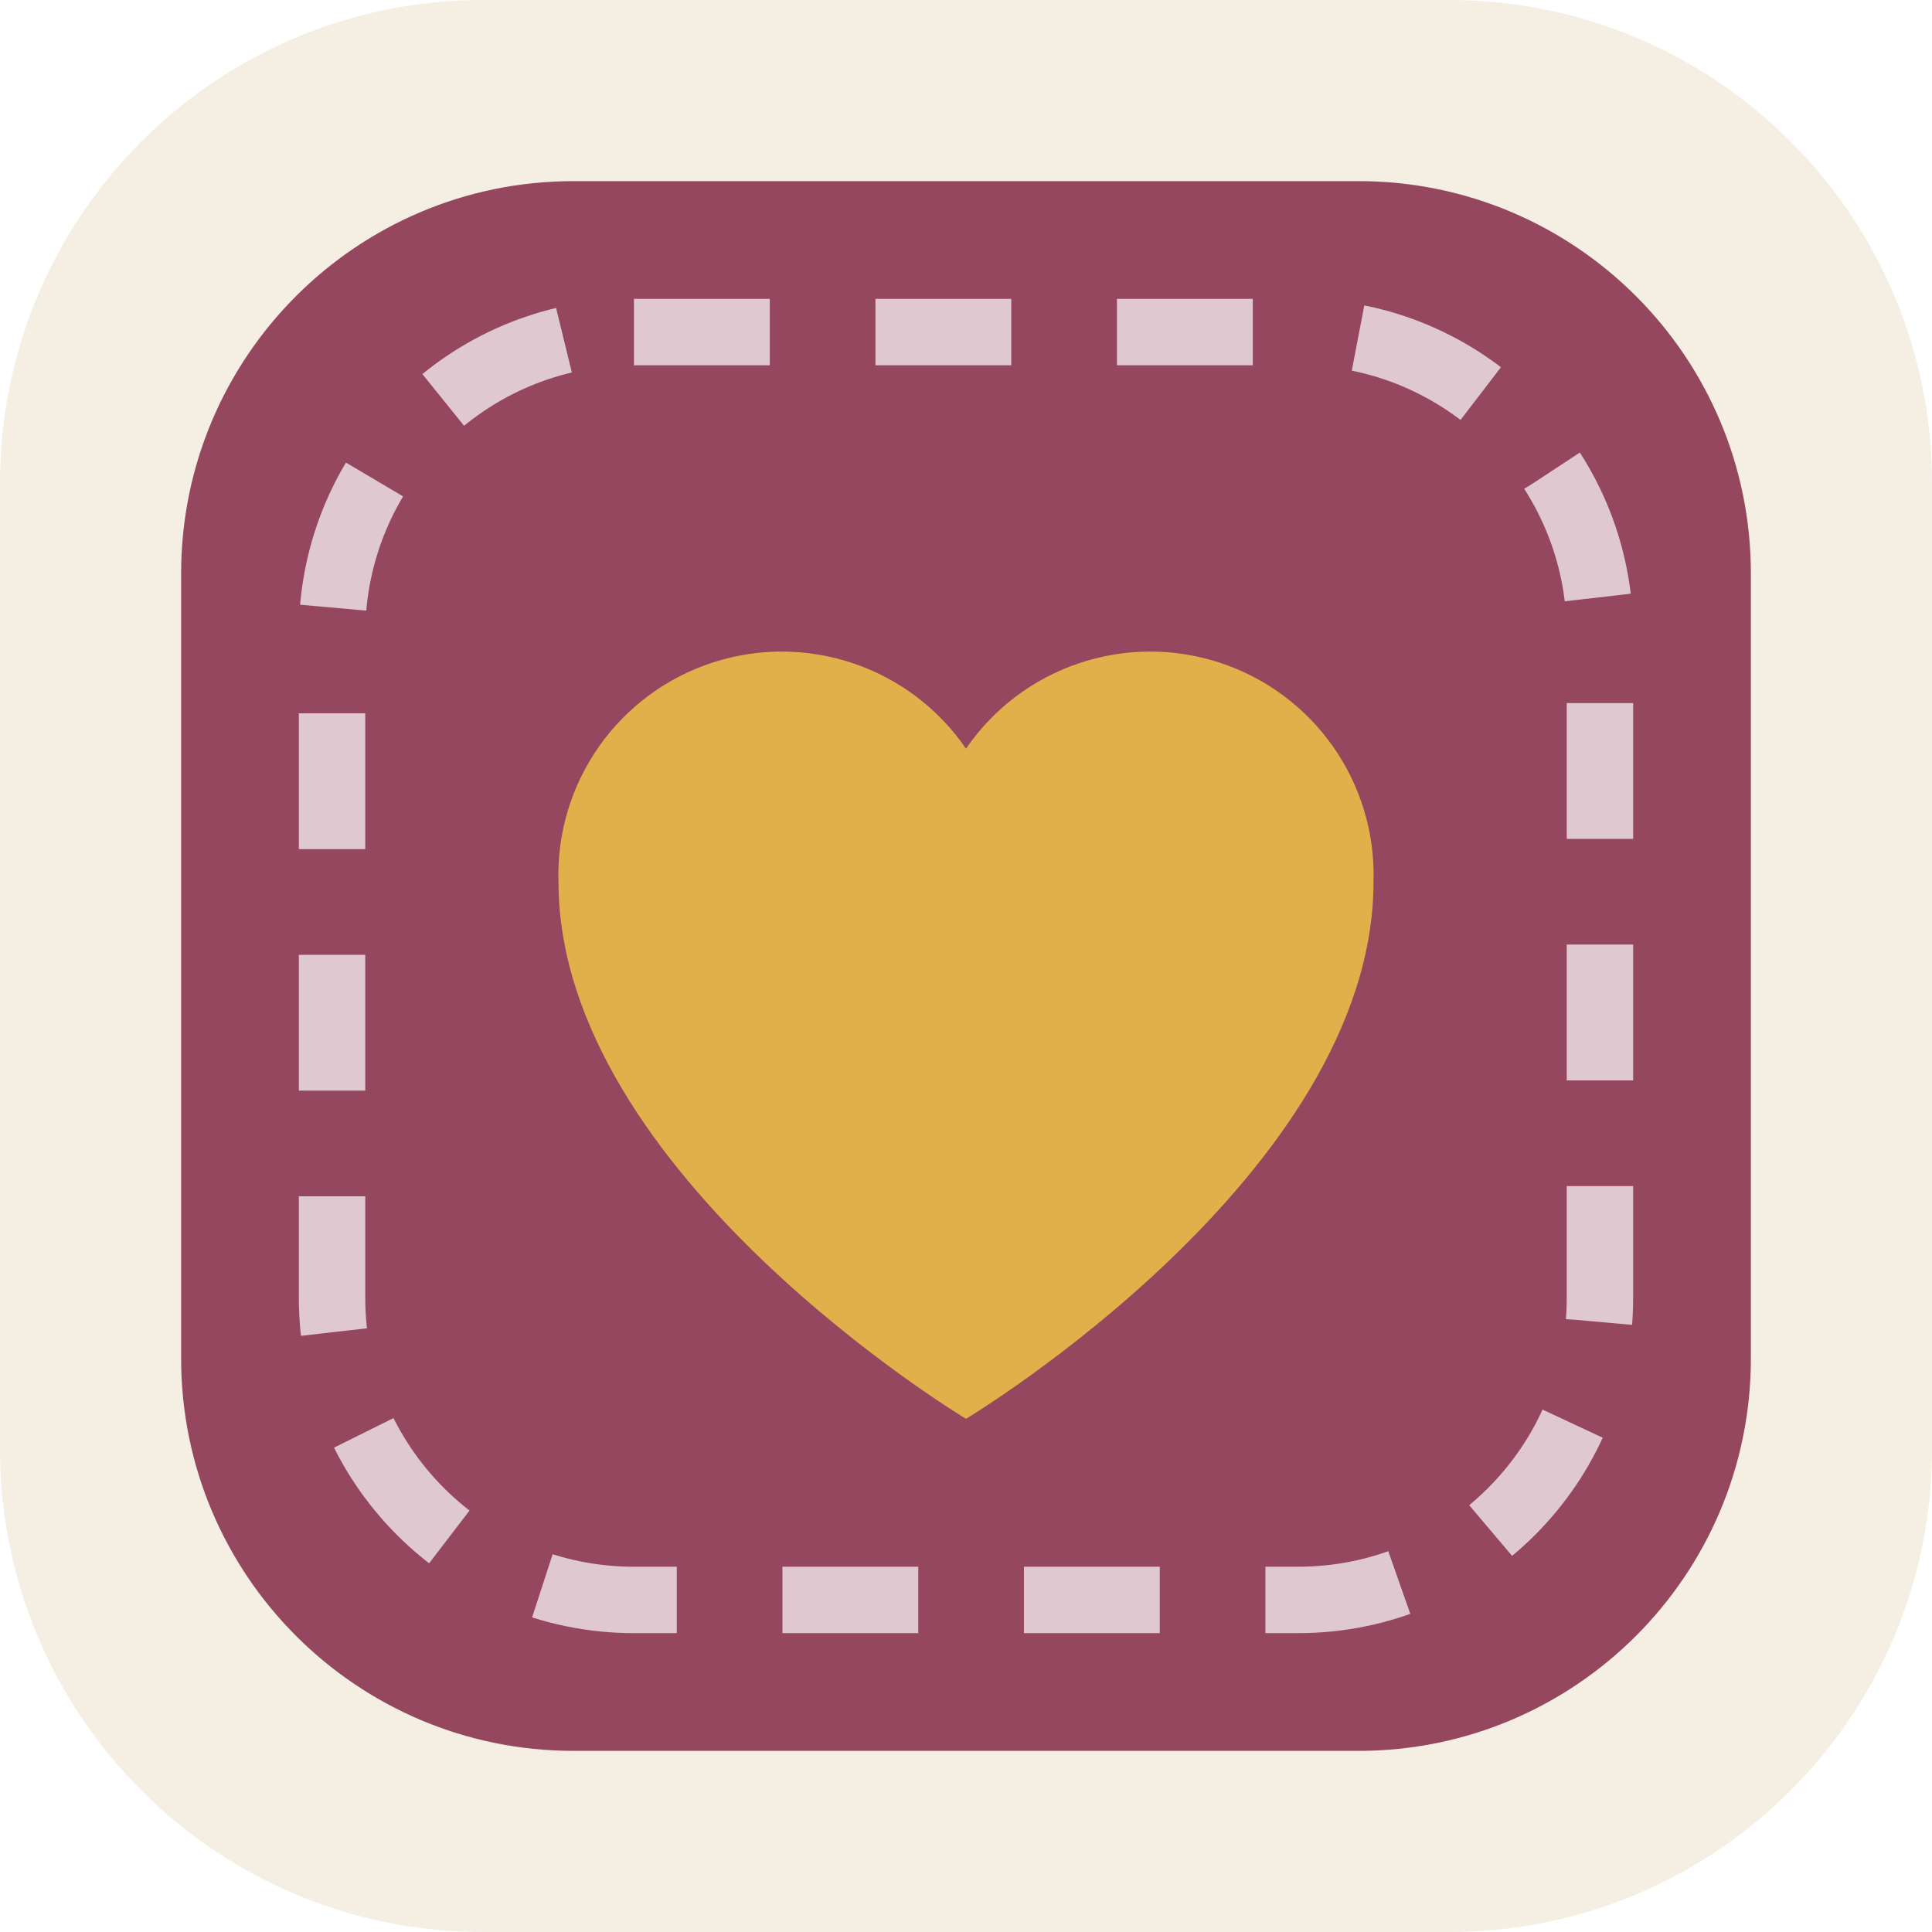
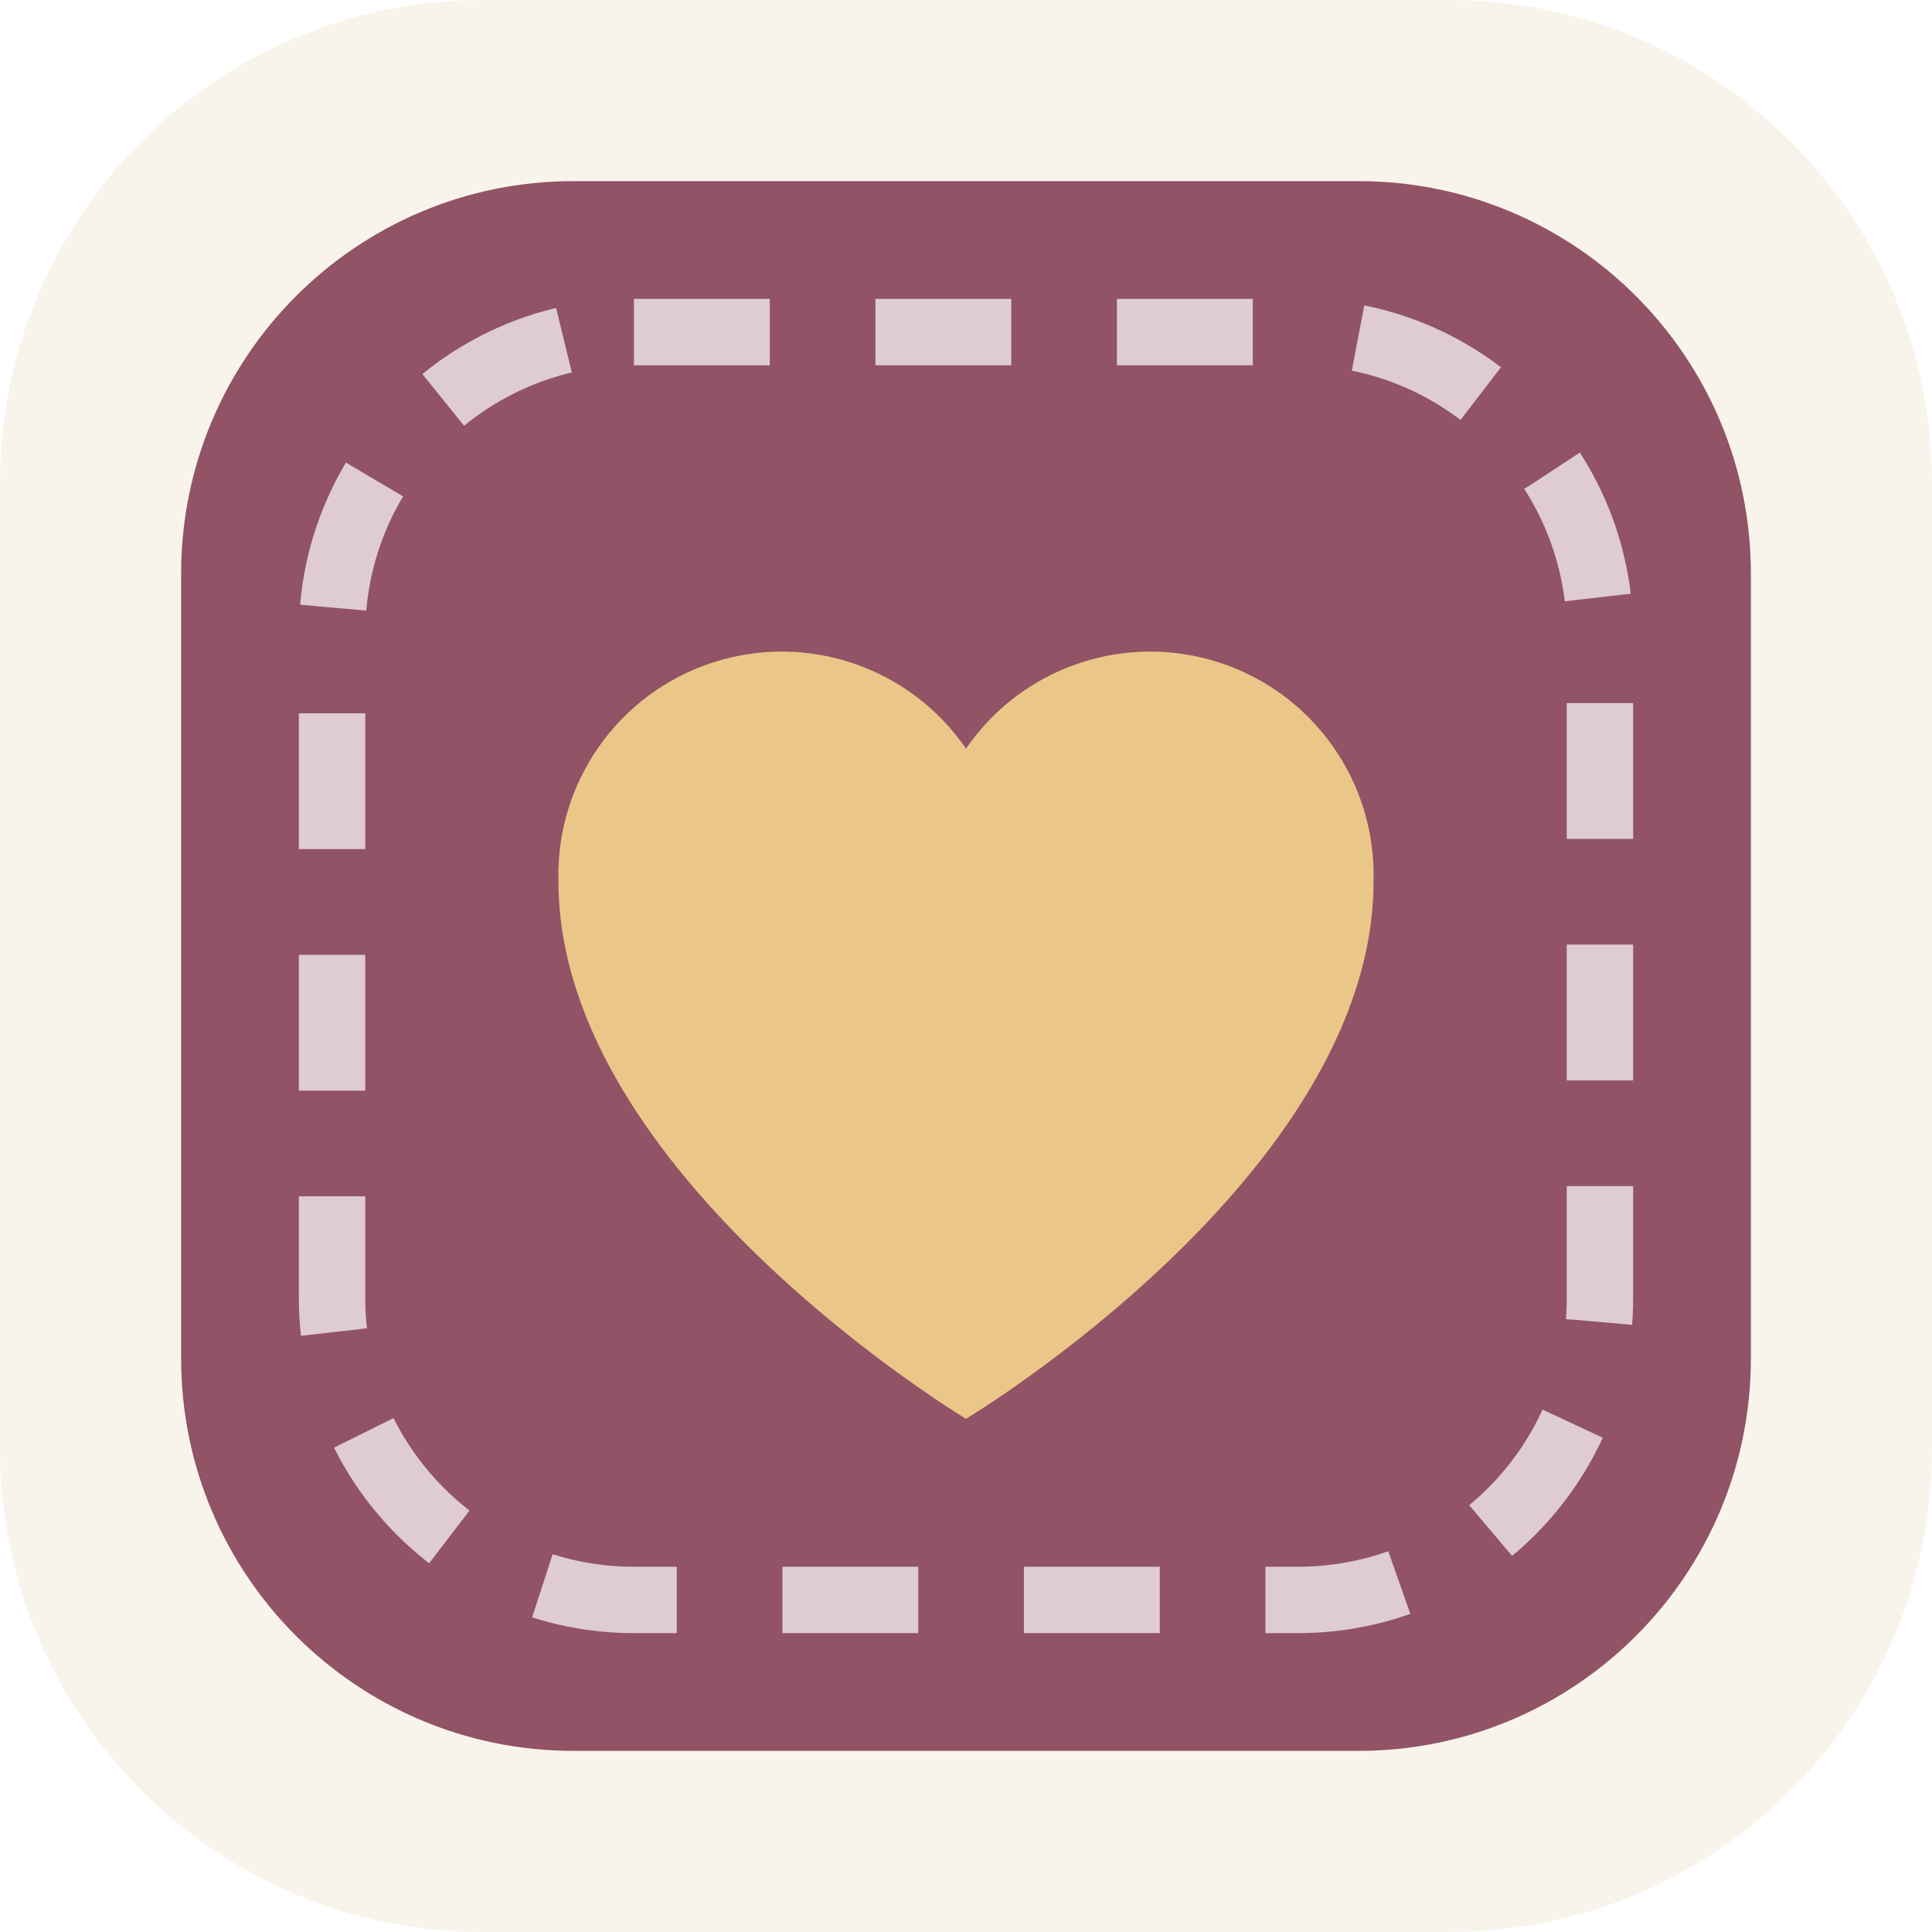
<svg xmlns="http://www.w3.org/2000/svg" viewBox="0 0 64 64">
-   <rect width="64" height="64" rx="16" fill="#f4eee3" />
-   <rect x="6" y="6" width="52" height="52" rx="13" fill="#95475f" />
+   <rect width="64" height="64" rx="16" fill="#f8f4ec" />
+   <rect x="6" y="6" width="52" height="52" rx="13" fill="#915365" />
  <rect x="11" y="11" width="42" height="42" rx="10" fill="none" stroke="rgba(255,255,255,.7)" stroke-width="2.2" stroke-dasharray="4.5 3.5" />
-   <path d="M32 47s-13.5-8.1-13.5-17.8a7.4 7.4 0 0 1 13.5-4.4 7.4 7.4 0 0 1 13.5 4.4C45.5 38.9 32 47 32 47z" fill="#e2b04a" />
+   <path d="M32 47s-13.5-8.1-13.5-17.8a7.4 7.4 0 0 1 13.5-4.4 7.4 7.4 0 0 1 13.5 4.4C45.5 38.9 32 47 32 47z" fill="#eac788" />
</svg>
